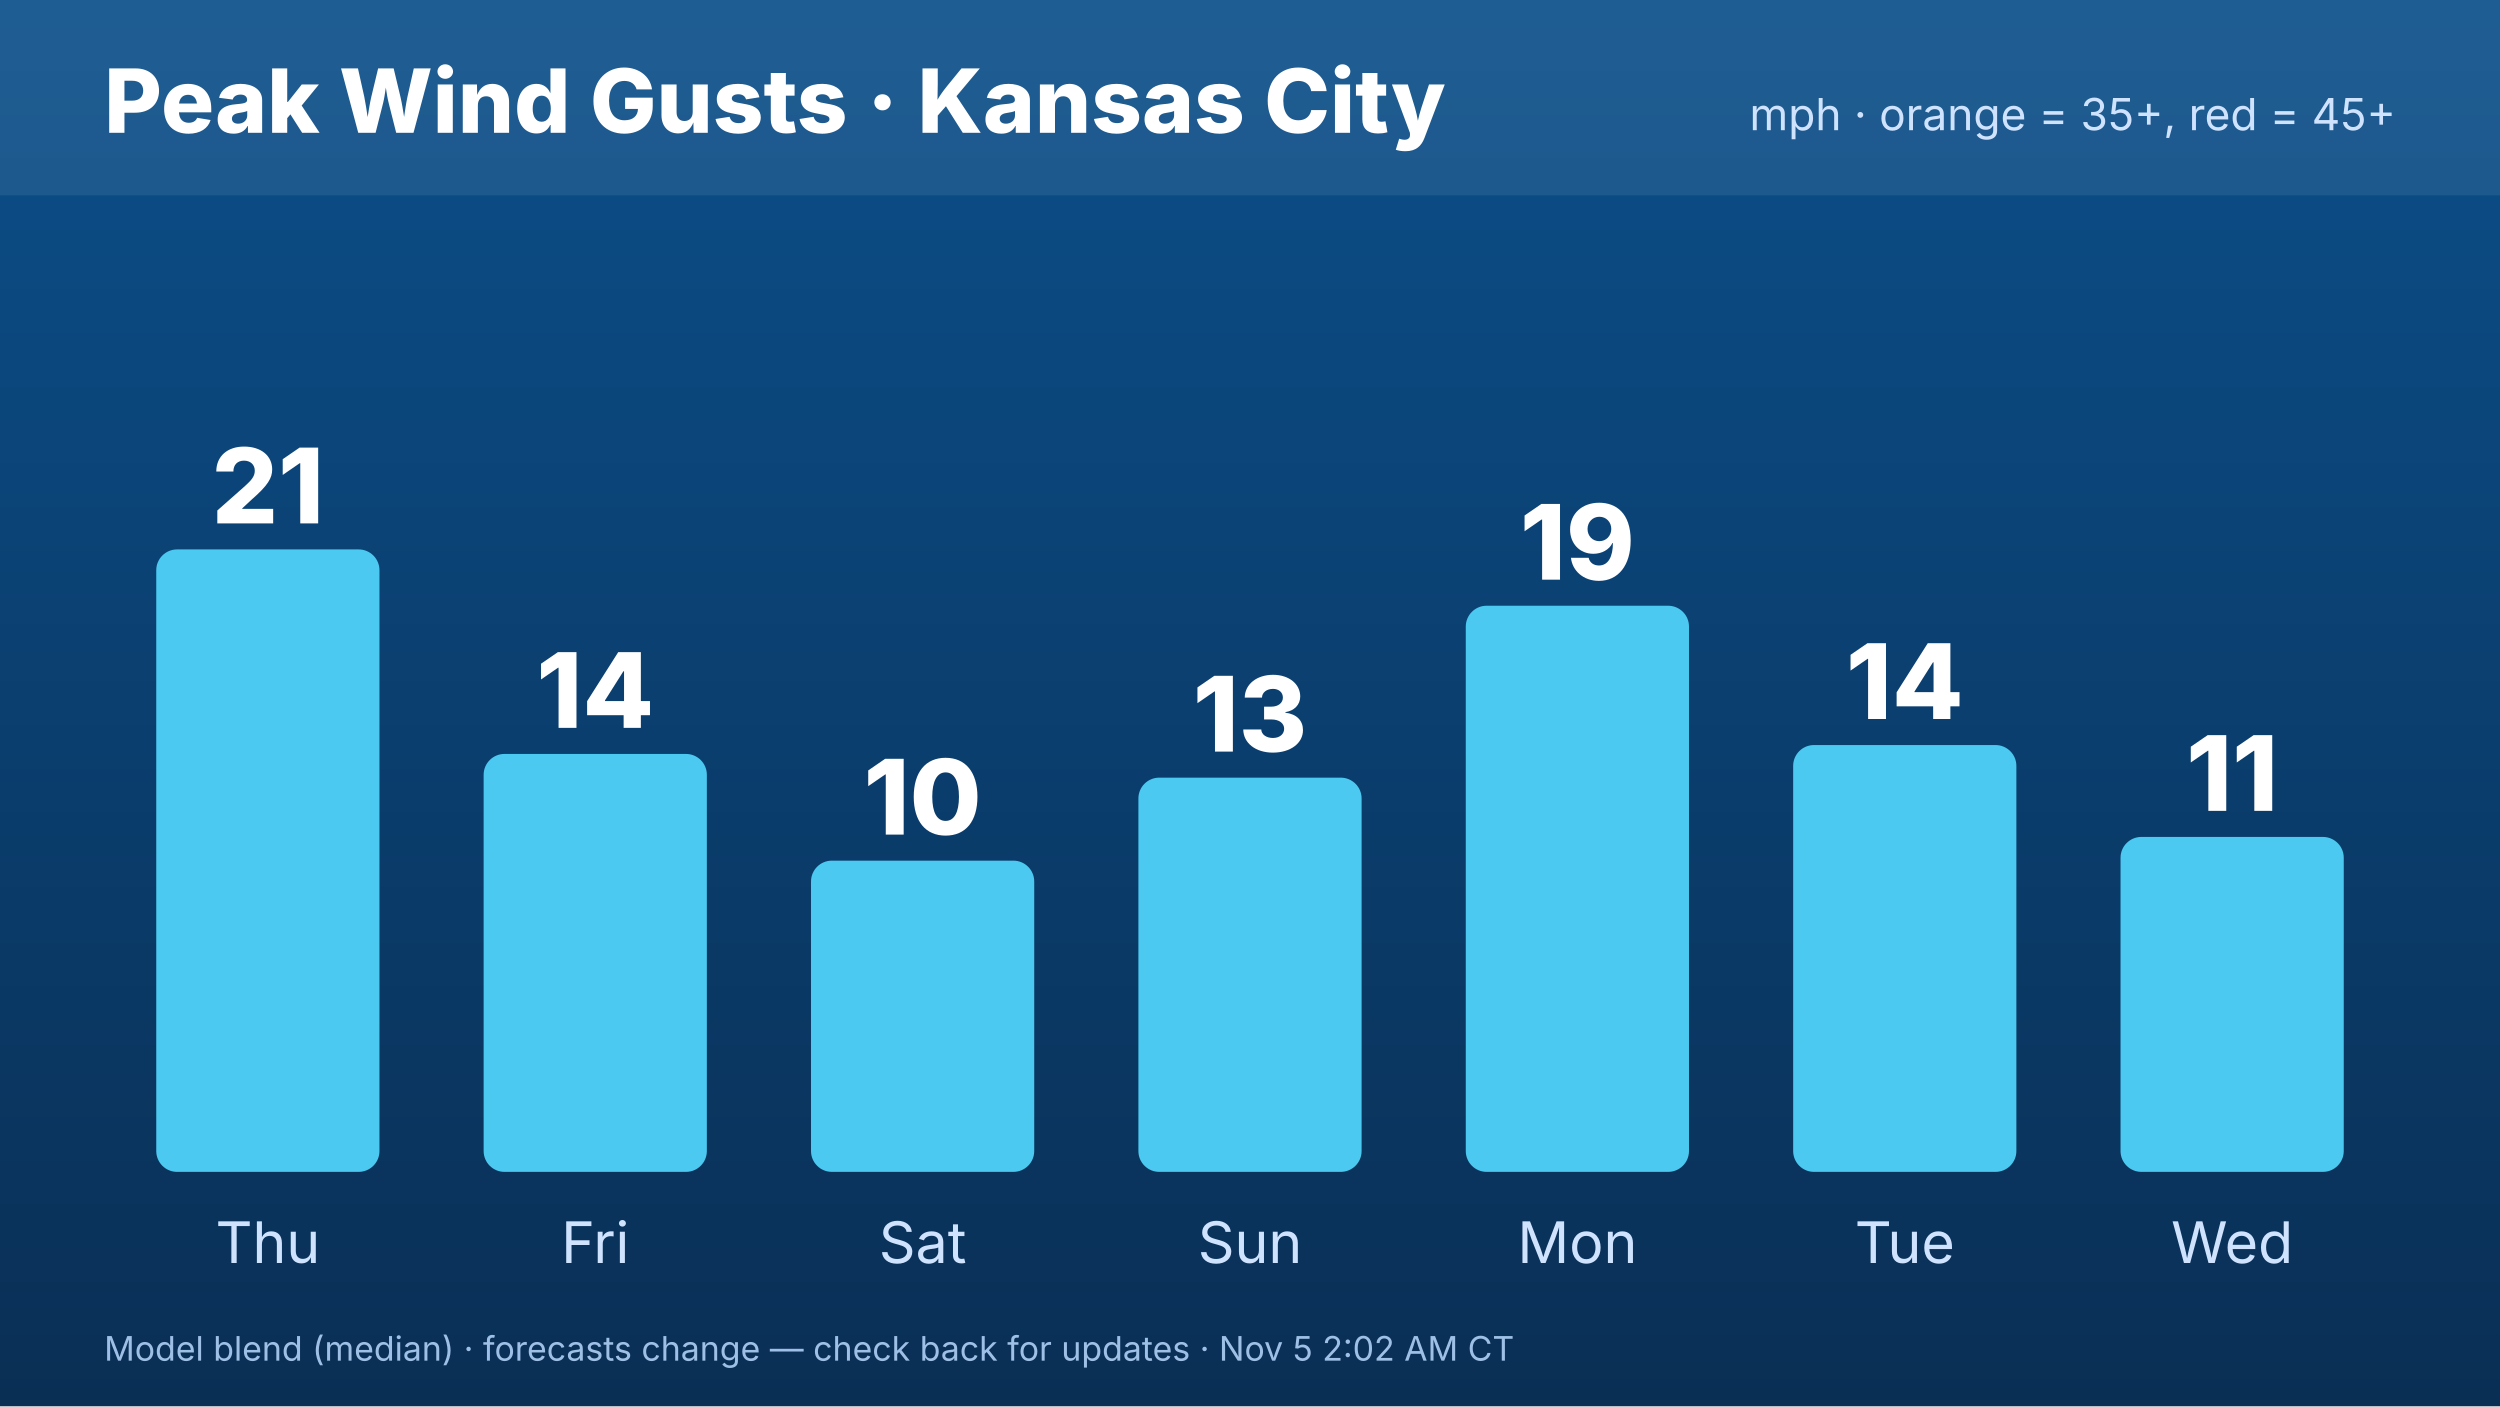
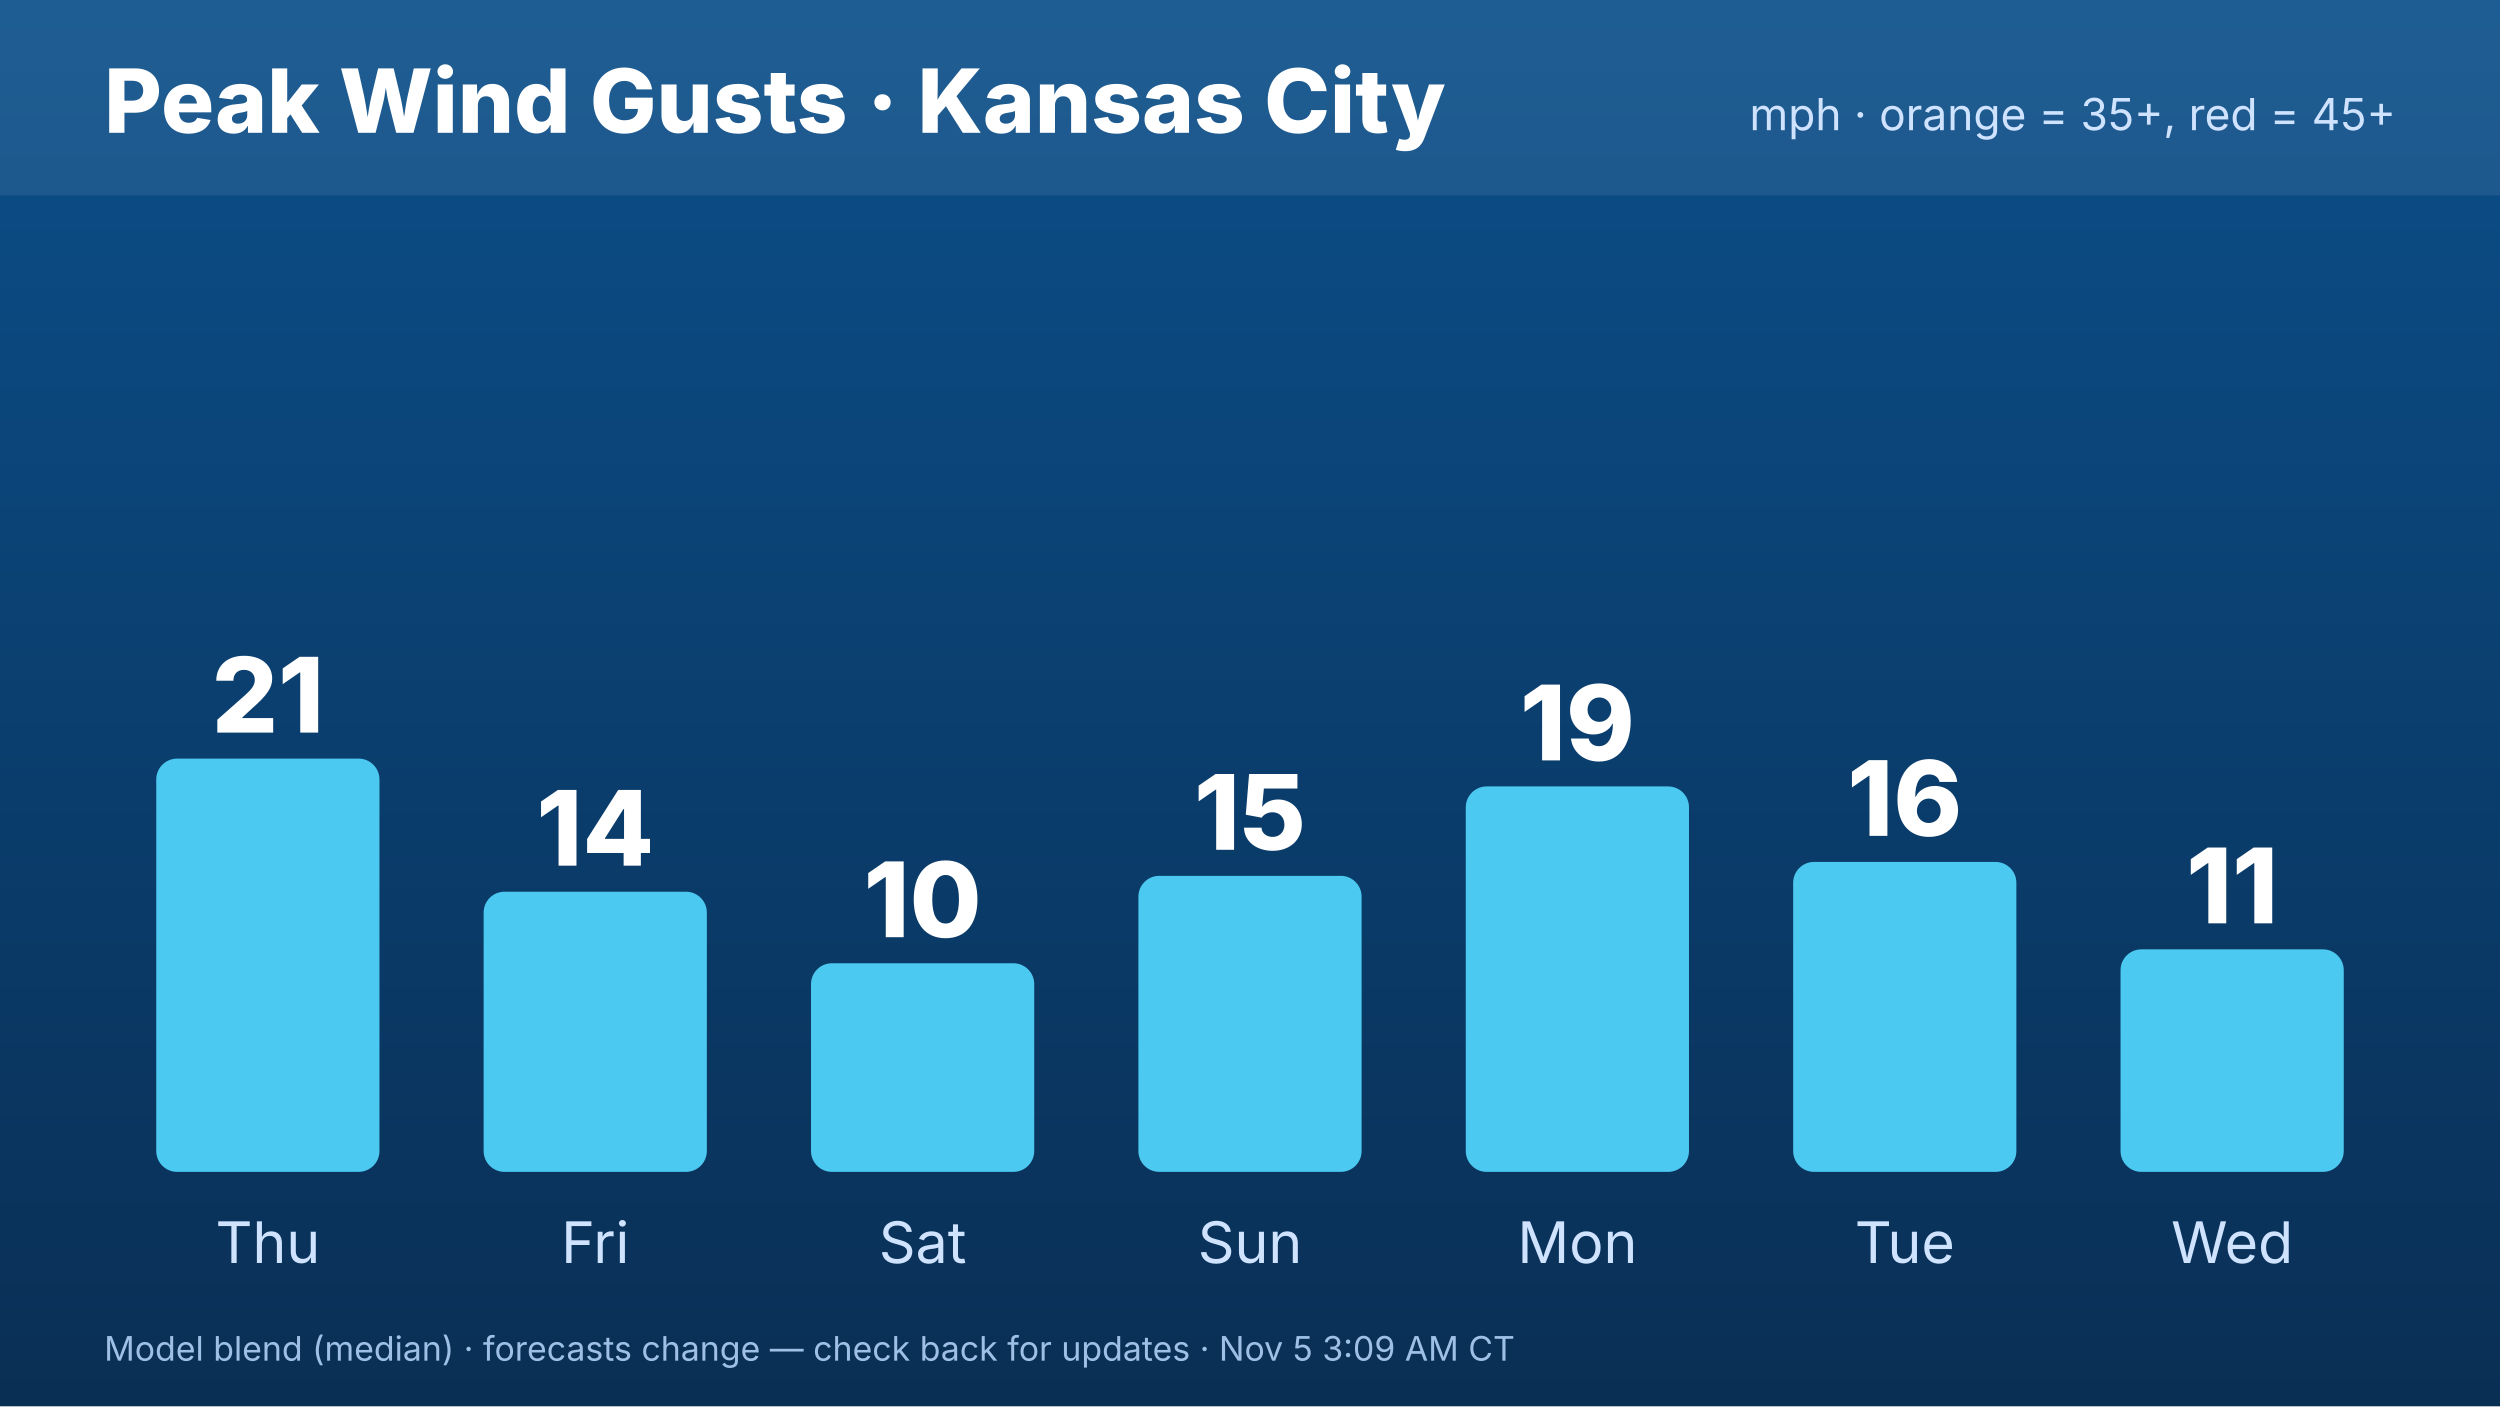
<svg xmlns="http://www.w3.org/2000/svg" width="1920" height="1080" viewBox="0 0 1920 1080" font-family="Inter,Helvetica,Arial,sans-serif">
  <defs>
    <linearGradient id="bg" x1="0" y1="0" x2="0" y2="1">
      <stop offset="0" stop-color="#0b4f8a" />
      <stop offset="1" stop-color="#0a2f55" />
    </linearGradient>
  </defs>
  <rect width="1920" height="1080" fill="url(#bg)" />
  <rect x="0" y="0" width="1920" height="150" fill="#ffffff" opacity=".08" />
  <text x="80" y="102" font-size="68" font-weight="800" fill="#fff">Peak Wind Gusts · Kansas City</text>
  <text x="1840" y="100" font-size="34" fill="#cfe3ff" text-anchor="end">mph · orange = 35+, red = 45+</text>
-   <rect x="120.0" y="421.951" width="171.429" height="478.049" rx="16" fill="#4cc9f0" />
-   <text x="205.714" y="401.951" font-size="80" font-weight="800" fill="#fff" text-anchor="middle">21</text>
+   <rect x="120.0" y="582.616" width="171.429" height="317.384" rx="16" fill="#4cc9f0" />
+   <text x="205.714" y="562.616" font-size="80" font-weight="800" fill="#fff" text-anchor="middle">21</text>
  <text x="205.714" y="970" font-size="44" fill="#cfe3ff" text-anchor="middle">Thu</text>
-   <rect x="371.429" y="579.024" width="171.429" height="320.976" rx="16" fill="#4cc9f0" />
-   <text x="457.143" y="559.024" font-size="80" font-weight="800" fill="#fff" text-anchor="middle">14</text>
+   <rect x="371.429" y="684.85" width="171.429" height="215.15" rx="16" fill="#4cc9f0" />
+   <text x="457.143" y="664.85" font-size="80" font-weight="800" fill="#fff" text-anchor="middle">14</text>
  <text x="457.143" y="970" font-size="44" fill="#cfe3ff" text-anchor="middle">Fri</text>
-   <rect x="622.857" y="660.976" width="171.429" height="239.024" rx="16" fill="#4cc9f0" />
-   <text x="708.571" y="640.976" font-size="80" font-weight="800" fill="#fff" text-anchor="middle">10</text>
+   <rect x="622.857" y="739.782" width="171.429" height="160.218" rx="16" fill="#4cc9f0" />
+   <text x="708.571" y="719.782" font-size="80" font-weight="800" fill="#fff" text-anchor="middle">10</text>
  <text x="708.571" y="970" font-size="44" fill="#cfe3ff" text-anchor="middle">Sat</text>
-   <rect x="874.286" y="597.236" width="171.429" height="302.764" rx="16" fill="#4cc9f0" />
-   <text x="960" y="577.236" font-size="80" font-weight="800" fill="#fff" text-anchor="middle">13</text>
+   <rect x="874.286" y="672.643" width="171.429" height="227.357" rx="16" fill="#4cc9f0" />
+   <text x="960" y="652.643" font-size="80" font-weight="800" fill="#fff" text-anchor="middle">15</text>
  <text x="960" y="970" font-size="44" fill="#cfe3ff" text-anchor="middle">Sun</text>
-   <rect x="1125.714" y="465.203" width="171.429" height="434.797" rx="16" fill="#4cc9f0" />
-   <text x="1211.429" y="445.203" font-size="80" font-weight="800" fill="#fff" text-anchor="middle">19</text>
+   <rect x="1125.714" y="603.978" width="171.429" height="296.022" rx="16" fill="#4cc9f0" />
+   <text x="1211.429" y="583.978" font-size="80" font-weight="800" fill="#fff" text-anchor="middle">19</text>
  <text x="1211.429" y="970" font-size="44" fill="#cfe3ff" text-anchor="middle">Mon</text>
-   <rect x="1377.143" y="572.195" width="171.429" height="327.805" rx="16" fill="#4cc9f0" />
-   <text x="1462.857" y="552.195" font-size="80" font-weight="800" fill="#fff" text-anchor="middle">14</text>
+   <rect x="1377.143" y="661.962" width="171.429" height="238.038" rx="16" fill="#4cc9f0" />
+   <text x="1462.857" y="641.962" font-size="80" font-weight="800" fill="#fff" text-anchor="middle">16</text>
  <text x="1462.857" y="970" font-size="44" fill="#cfe3ff" text-anchor="middle">Tue</text>
-   <rect x="1628.571" y="642.764" width="171.429" height="257.236" rx="16" fill="#4cc9f0" />
-   <text x="1714.286" y="622.764" font-size="80" font-weight="800" fill="#fff" text-anchor="middle">11</text>
+   <rect x="1628.571" y="729.101" width="171.429" height="170.899" rx="16" fill="#4cc9f0" />
+   <text x="1714.286" y="709.101" font-size="80" font-weight="800" fill="#fff" text-anchor="middle">11</text>
  <text x="1714.286" y="970" font-size="44" fill="#cfe3ff" text-anchor="middle">Wed</text>
-   <text x="80" y="1045" font-size="26" fill="#9fc0e6">Model blend (median) · forecasts change — check back for updates · Nov 5 2:02 AM CT</text>
+   <text x="80" y="1045" font-size="26" fill="#9fc0e6">Model blend (median) · forecasts change — check back for updates · Nov 5 3:09 AM CT</text>
</svg>
